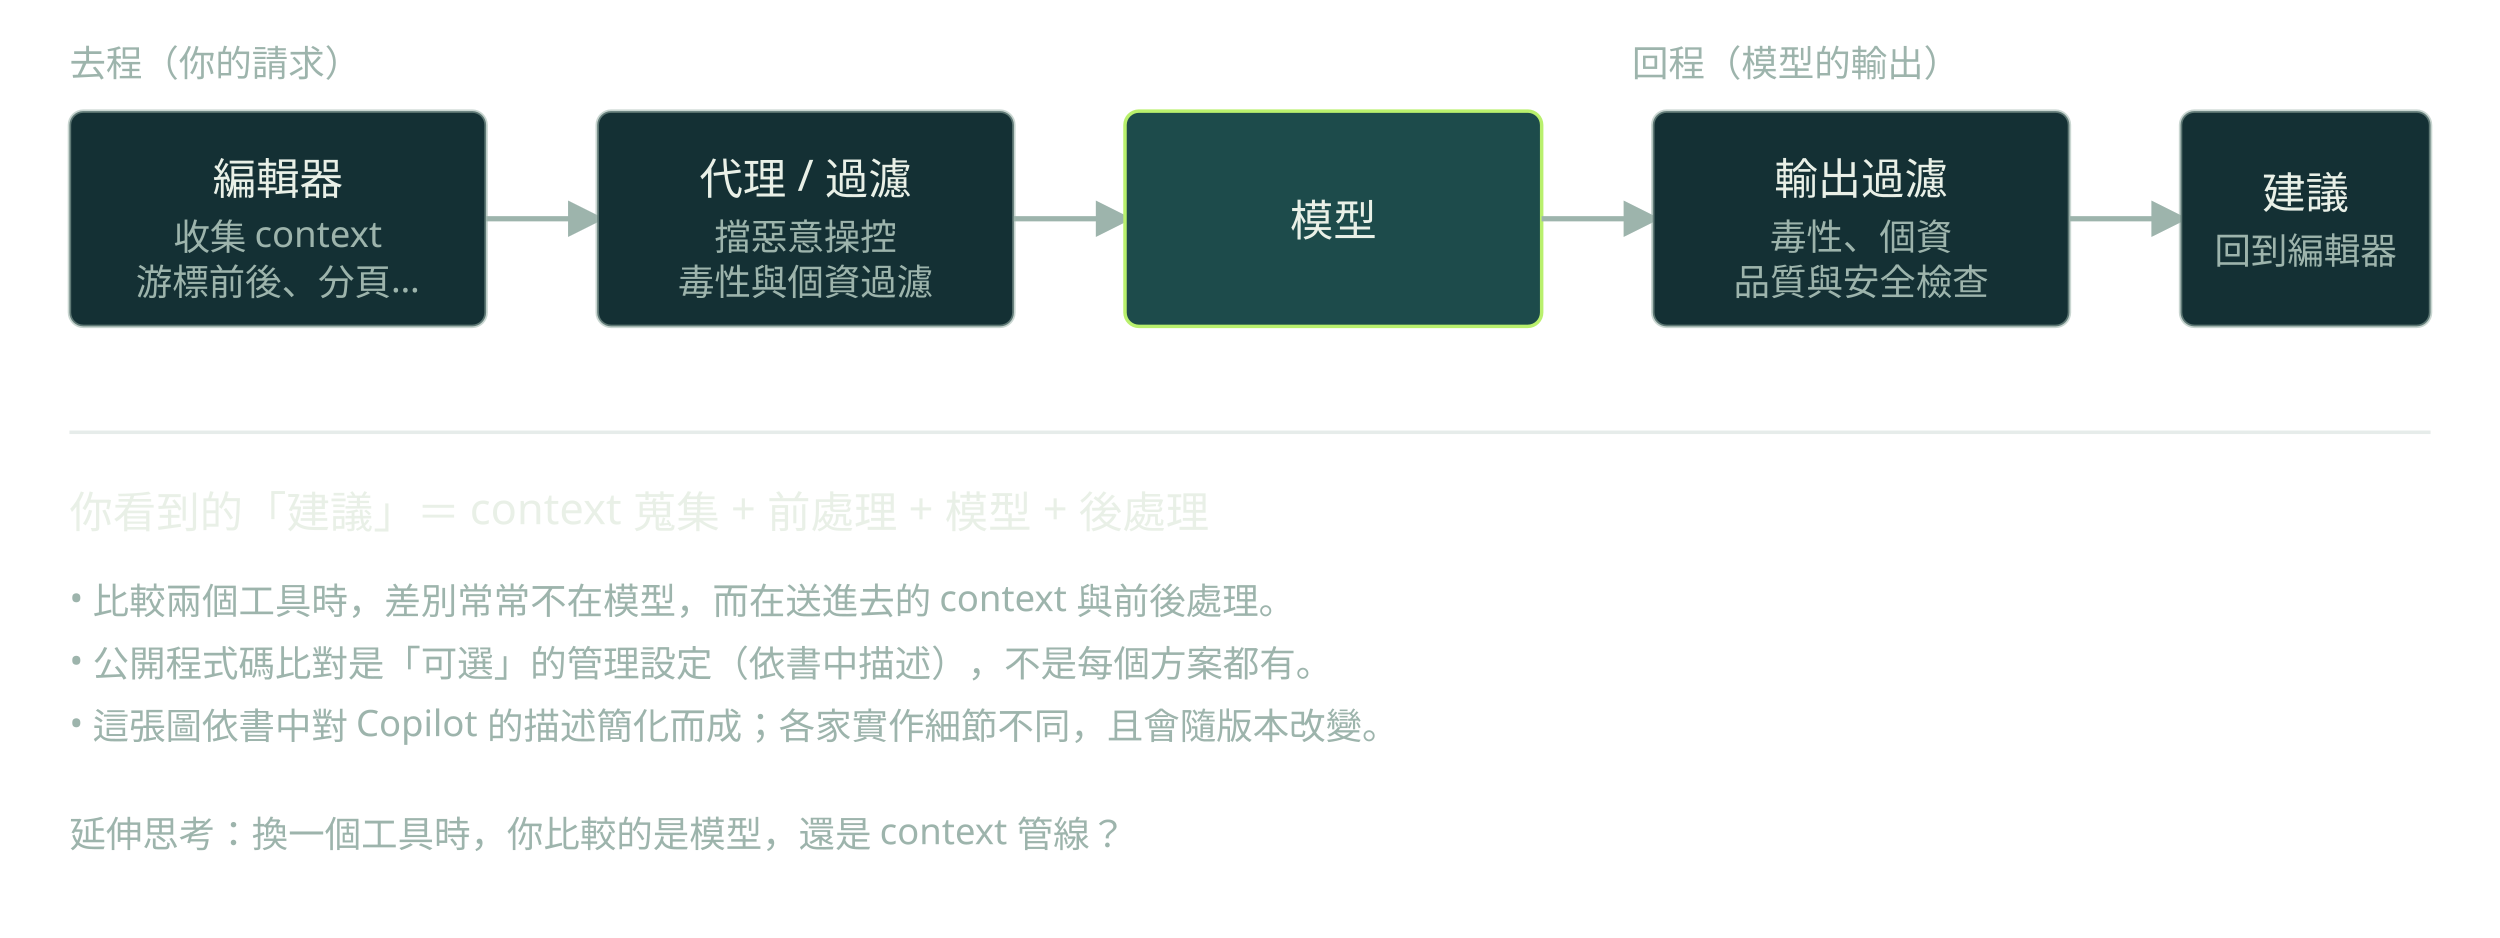
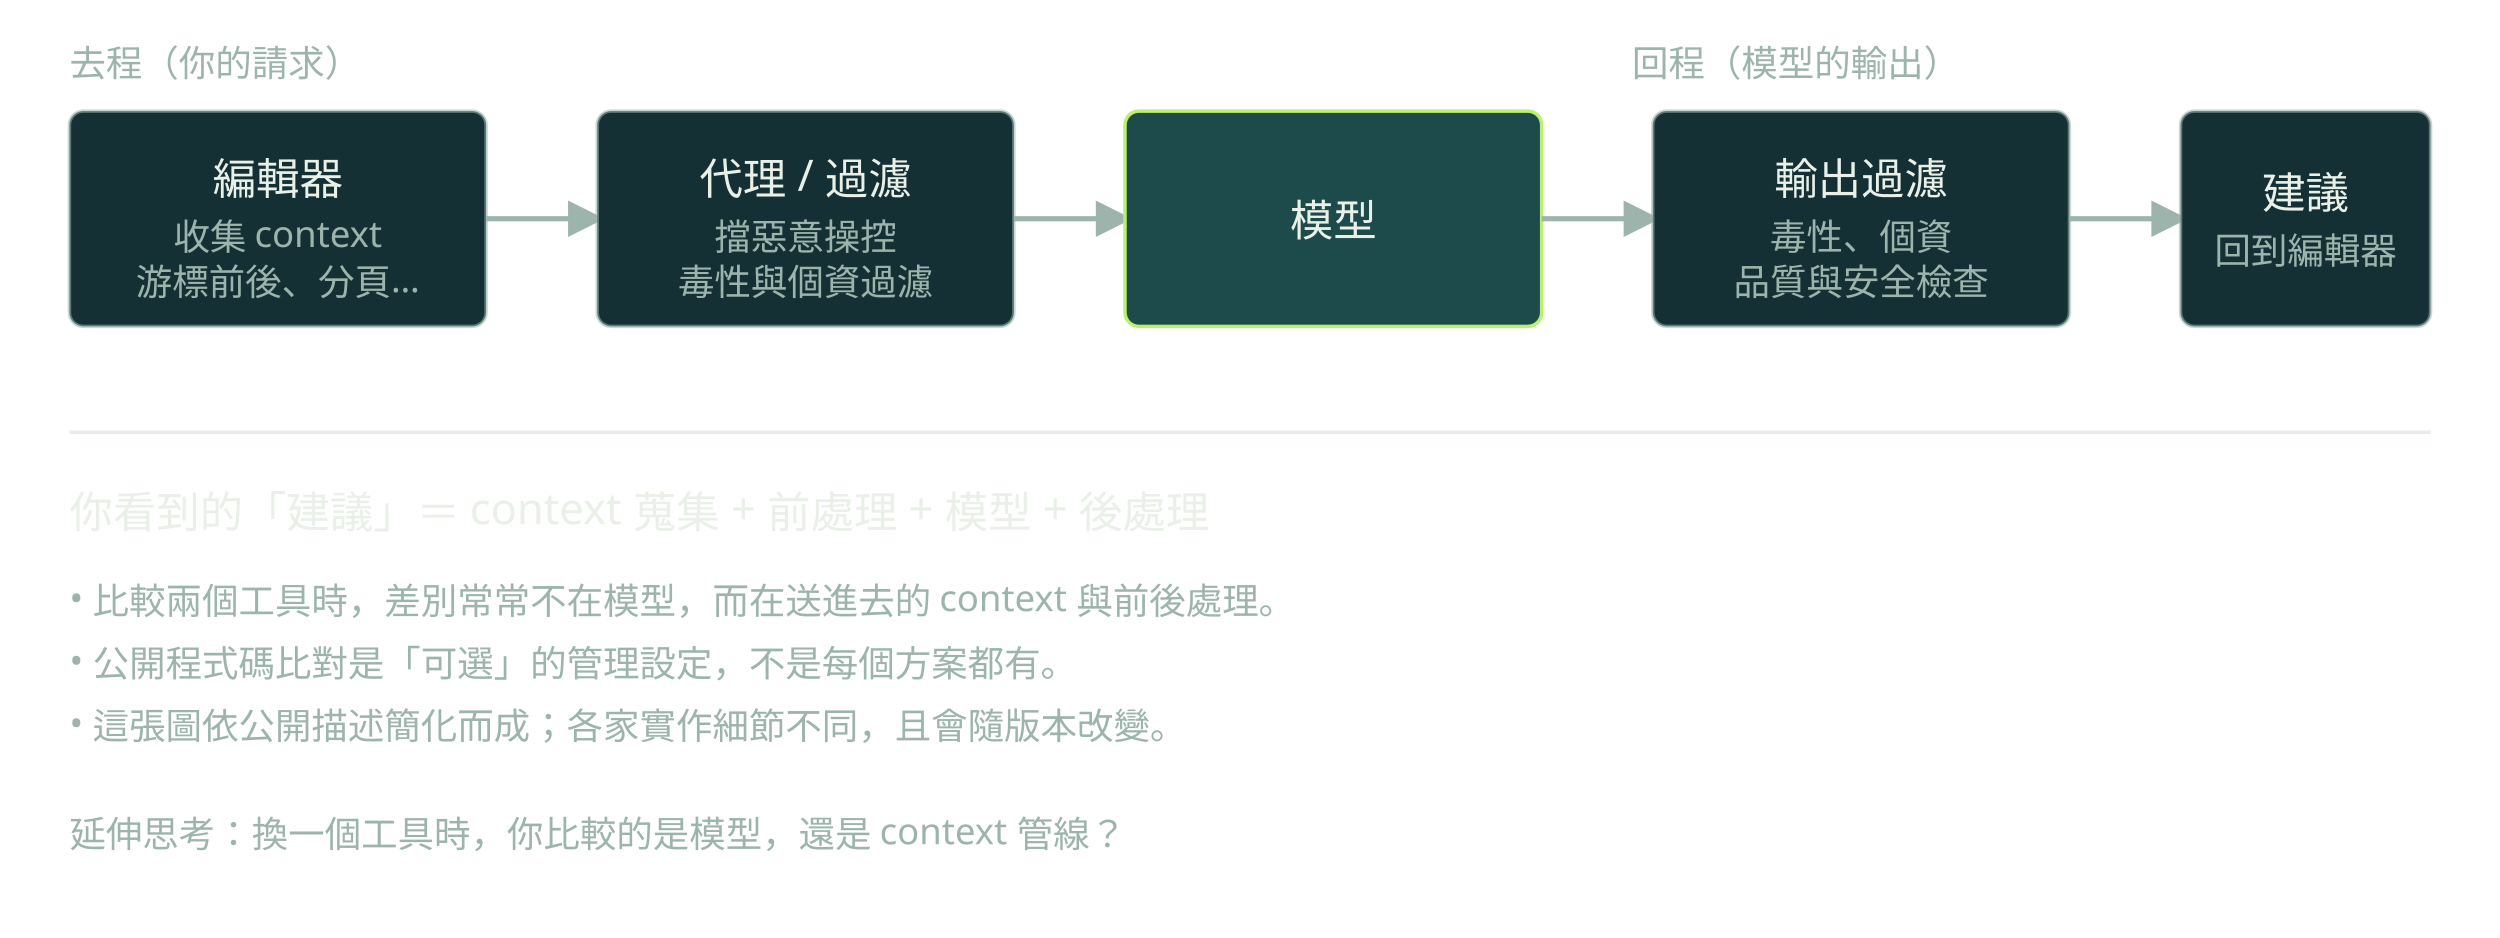
<svg xmlns="http://www.w3.org/2000/svg" viewBox="0 0 720 270" font-family="'Noto Sans TC','Segoe UI',sans-serif">
  <style>
    .t{fill:#e9f0e7;font-size:12.5px}.s{fill:#9db4ac;font-size:10.5px}
    .box{fill:#143034;stroke:#9db4ac;stroke-opacity:.55}.model{fill:#1d4b4b;stroke:#b9f06d}.arrow{stroke:#9db4ac;stroke-width:1.5;fill:none}
  </style>
  <defs>
    <marker id="a" viewBox="0 0 10 10" refX="8" refY="5" markerWidth="7" markerHeight="7" orient="auto">
      <path d="M0 0L10 5L0 10z" fill="#9db4ac" />
    </marker>
  </defs>
  <text class="s" x="20" y="22">去程（你的請求）</text>
  <rect class="box" x="20" y="32" width="120" height="62" rx="4" />
  <text class="t" x="80" y="56" text-anchor="middle">編輯器</text>
  <text class="s" x="80" y="72" text-anchor="middle">收集 context</text>
  <text class="s" x="80" y="85" text-anchor="middle">游標前後、分頁…</text>
  <path class="arrow" d="M140 63H172" marker-end="url(#a)" />
  <rect class="box" x="172" y="32" width="120" height="62" rx="4" />
  <text class="t" x="232" y="56" text-anchor="middle">代理 / 過濾</text>
  <text class="s" x="232" y="72" text-anchor="middle">擋惡意操控</text>
  <text class="s" x="232" y="85" text-anchor="middle">毒性與個資過濾</text>
  <path class="arrow" d="M292 63H324" marker-end="url(#a)" />
  <rect class="model" x="324" y="32" width="120" height="62" rx="4" />
  <text class="t" x="384" y="68" text-anchor="middle">模型</text>
  <text class="s" x="470" y="22">回程（模型的輸出）</text>
  <path class="arrow" d="M444 63H476" marker-end="url(#a)" />
  <rect class="box" x="476" y="32" width="120" height="62" rx="4" />
  <text class="t" x="536" y="56" text-anchor="middle">輸出過濾</text>
  <text class="s" x="536" y="72" text-anchor="middle">毒性、個資</text>
  <text class="s" x="536" y="85" text-anchor="middle">品質與安全檢查</text>
  <path class="arrow" d="M596 63H628" marker-end="url(#a)" />
  <rect class="box" x="628" y="32" width="72" height="62" rx="4" />
  <text class="t" x="664" y="60" text-anchor="middle">建議</text>
  <text class="s" x="664" y="76" text-anchor="middle">回到編輯器</text>
  <rect x="20" y="124" width="680" height="1" fill="#9db4ac" fill-opacity=".25" />
  <text class="t" x="20" y="152">你看到的「建議」＝ context 蒐集 + 前處理 + 模型 + 後處理</text>
  <text class="s" x="20" y="176">• 比較兩個工具時，差別常常不在模型，而在送進去的 context 與前後處理。</text>
-   <text class="s" x="20" y="194">• 公開程式碼比對是「可選」的管理設定（依書中描述），不是每個方案都有。</text>
-   <text class="s" x="20" y="212">• 這張圖依書中對 Copilot 的描述簡化而成；各家實作細節不同，且會隨版本改變。</text>
+   <text class="s" x="20" y="194">• 公開程式碼比對是「可選」的管理設定，不是每個方案都有。</text>
+   <text class="s" x="20" y="212">• 這張圖依公開描述簡化而成；各家實作細節不同，且會隨版本改變。</text>
  <text class="s" x="20" y="244">延伸思考：換一個工具時，你比較的是模型，還是 context 管線？</text>
</svg>
